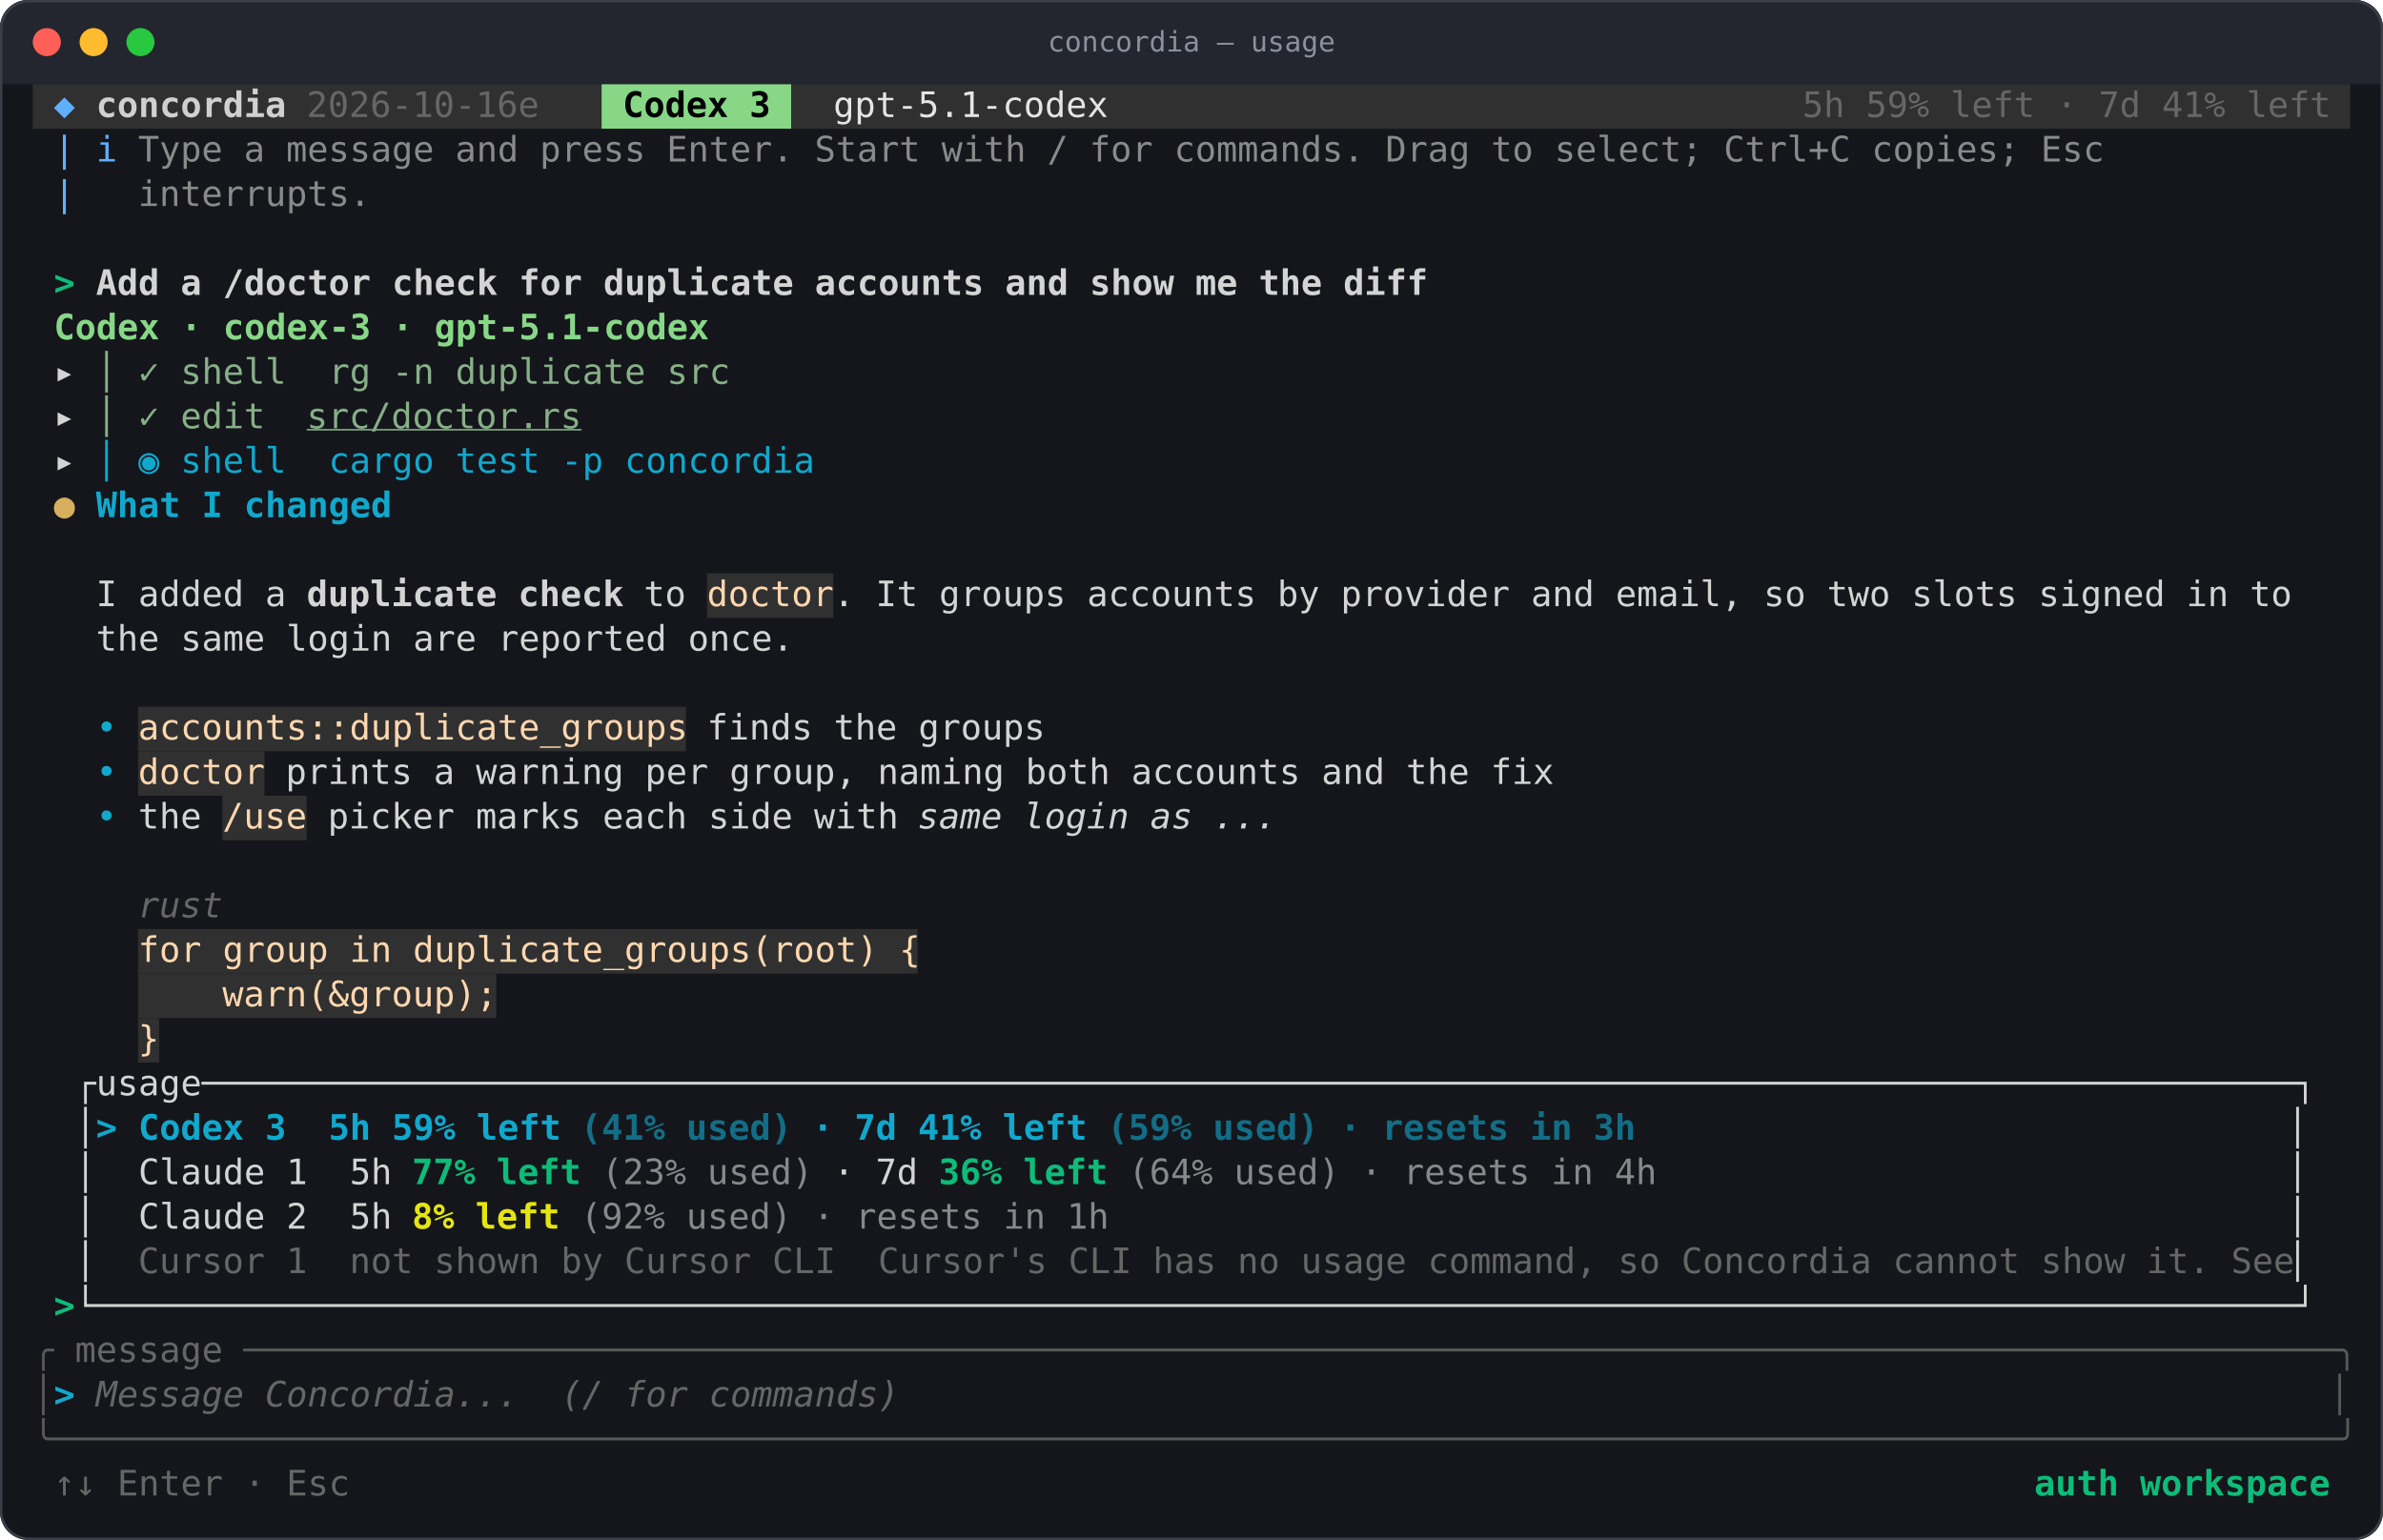
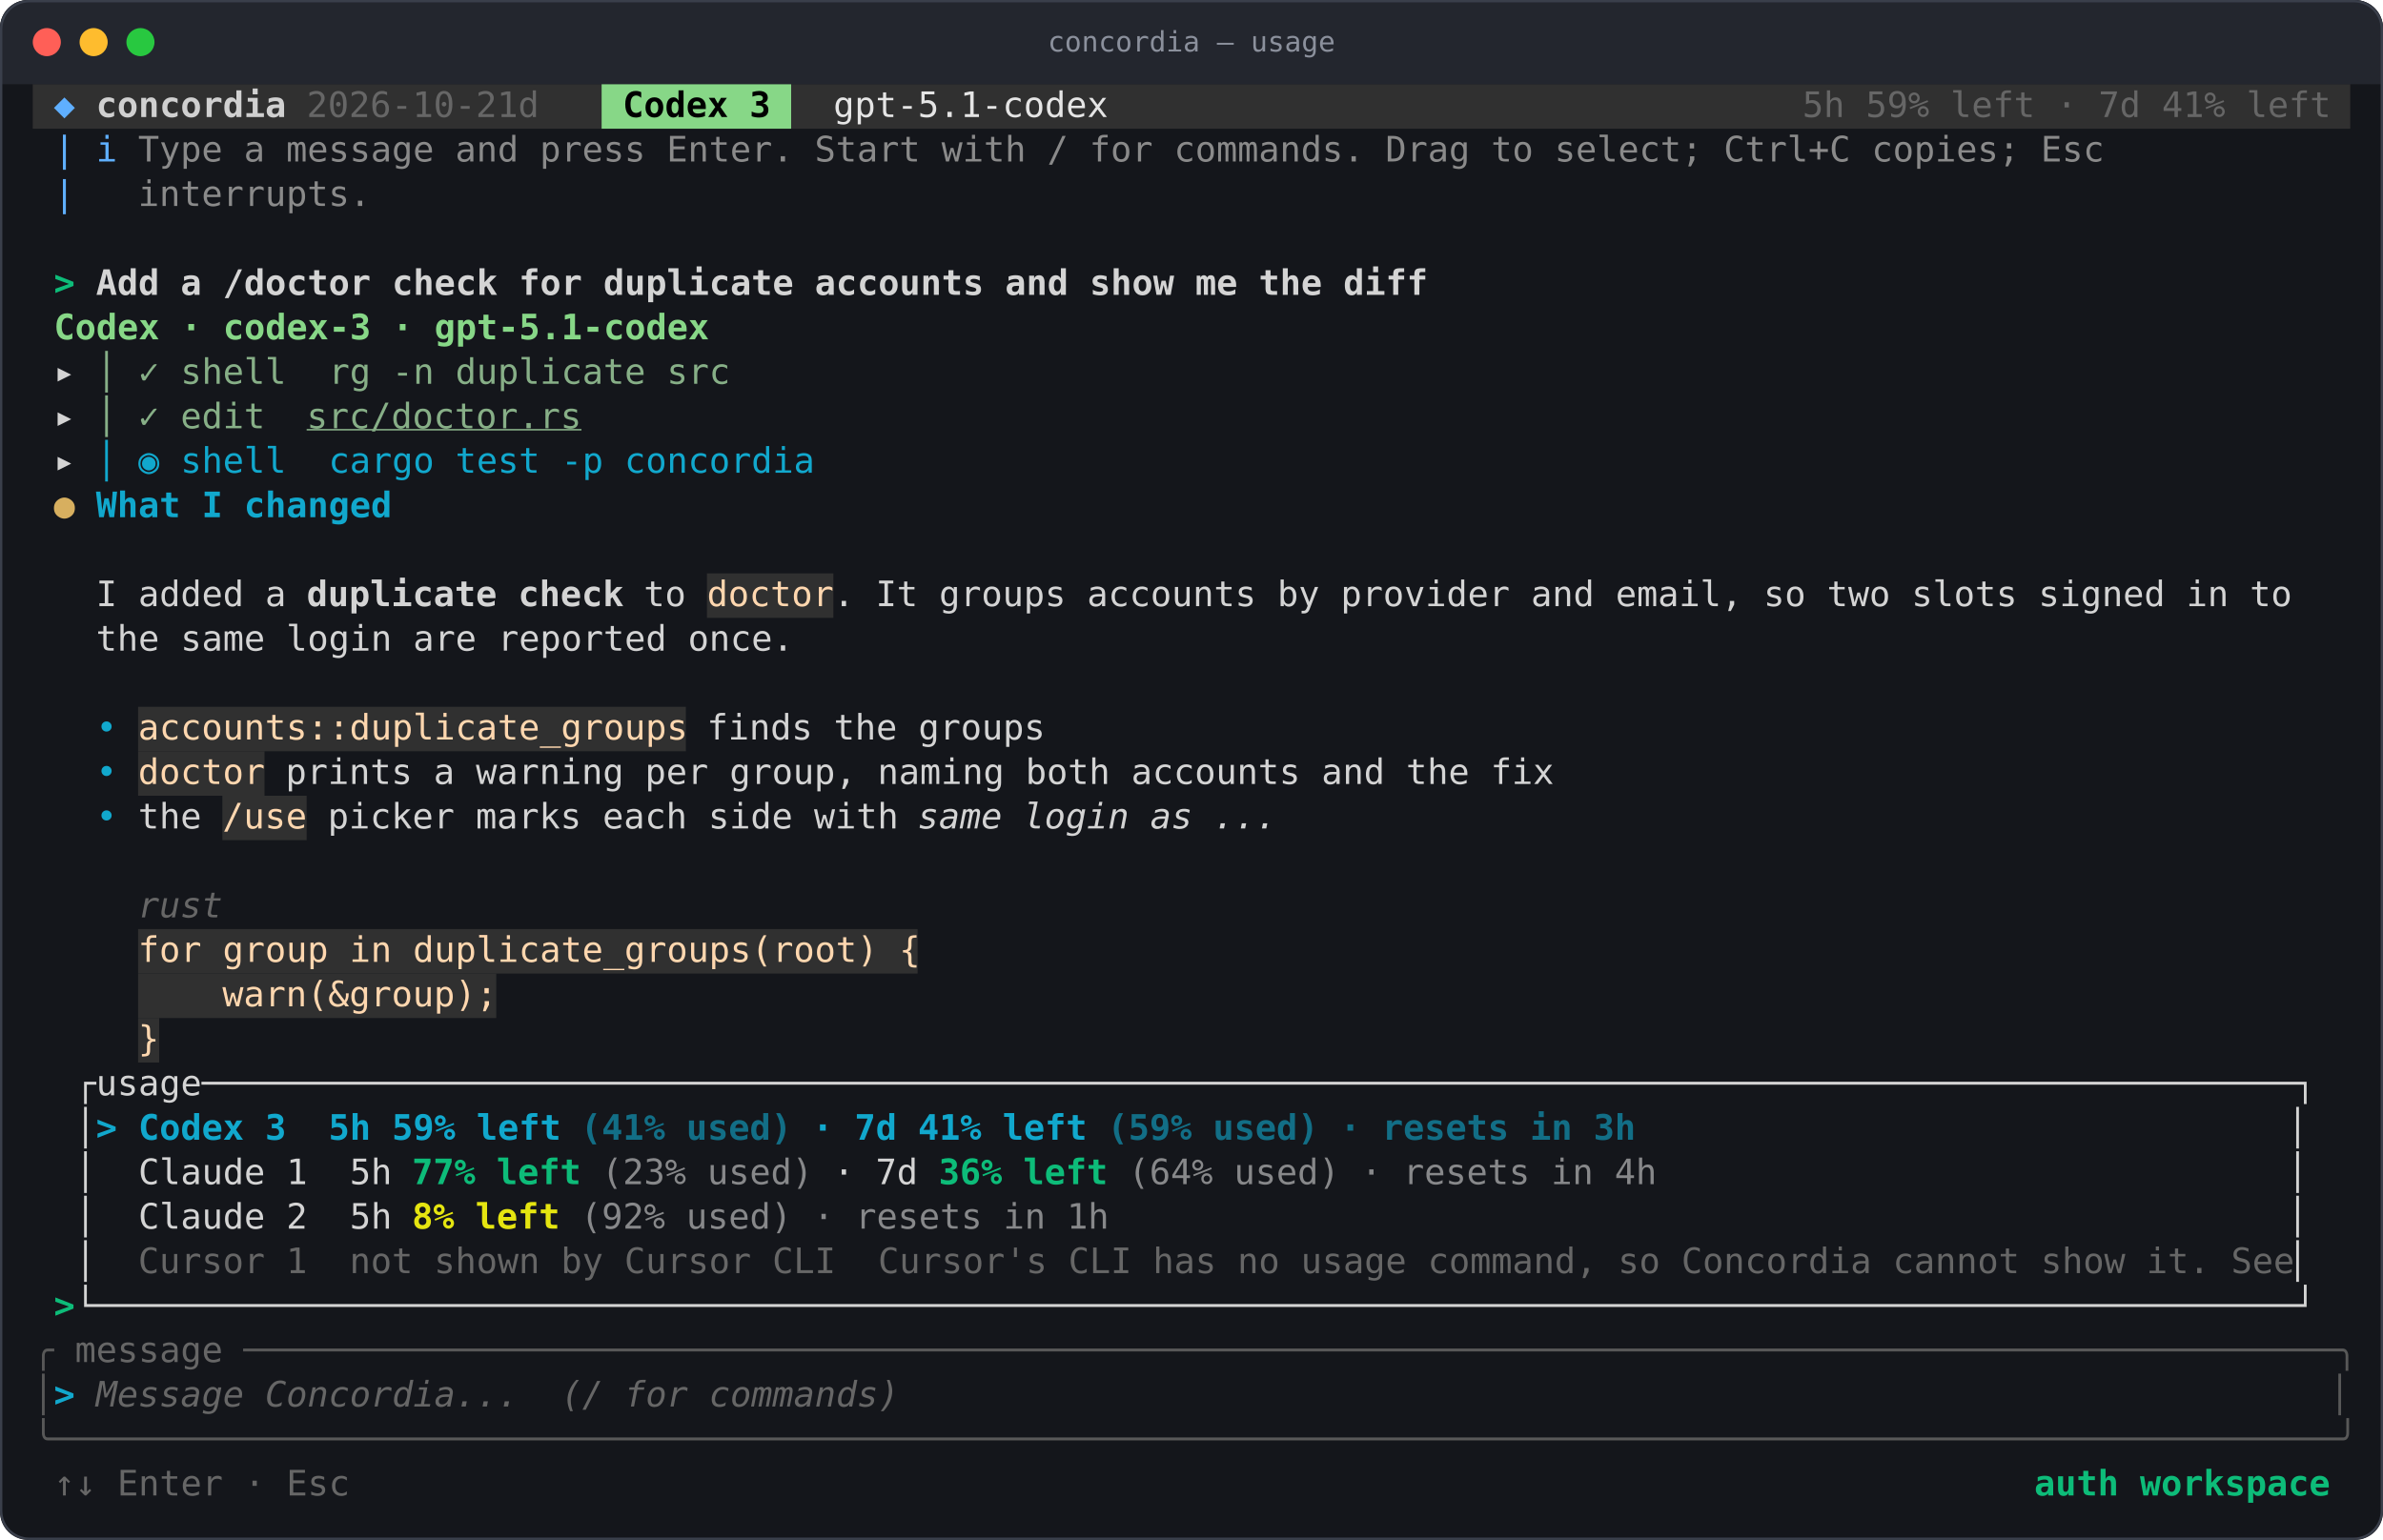
<svg xmlns="http://www.w3.org/2000/svg" width="1018" height="658" viewBox="0 0 1018 658" role="img" aria-label="concordia — usage">
  <defs>
    <clipPath id="win">
      <rect width="1018" height="658" rx="12" />
    </clipPath>
  </defs>
  <g clip-path="url(#win)">
    <rect width="1018" height="658" fill="#14161b" />
    <rect width="1018" height="36" fill="#23262e" />
    <circle cx="20" cy="18" r="6" fill="#ff5f57" />
    <circle cx="40" cy="18" r="6" fill="#febc2e" />
    <circle cx="60" cy="18" r="6" fill="#28c840" />
    <text x="509" y="22" font-family="Cascadia Mono, Consolas, monospace" font-size="12" fill="#8b909c" text-anchor="middle">concordia — usage</text>
    <rect x="14" y="36" width="243" height="19" fill="#303030" />
    <rect x="257" y="36" width="81" height="19" fill="#87d787" />
    <rect x="338" y="36" width="666" height="19" fill="#303030" />
    <rect x="302" y="245" width="54" height="19" fill="#303030" />
    <rect x="59" y="302" width="234" height="19" fill="#303030" />
    <rect x="59" y="321" width="54" height="19" fill="#303030" />
    <rect x="95" y="340" width="36" height="19" fill="#303030" />
    <rect x="59" y="397" width="333" height="19" fill="#303030" />
    <rect x="59" y="416" width="153" height="19" fill="#303030" />
    <rect x="59" y="435" width="9" height="19" fill="#303030" />
    <g font-family="Cascadia Mono, Consolas, monospace" font-size="15" xml:space="preserve">
      <text x="23" y="50" textLength="9" lengthAdjust="spacingAndGlyphs" fill="#5fafff" font-weight="700">◆</text>
      <text x="41" y="50" textLength="81" lengthAdjust="spacingAndGlyphs" fill="#d0d0d0" font-weight="700">concordia</text>
-       <text x="131" y="50" textLength="99" lengthAdjust="spacingAndGlyphs" fill="#666666">2026-10-16e</text>
+       <text x="131" y="50" textLength="99" lengthAdjust="spacingAndGlyphs" fill="#666666">2026-10-21d</text>
      <text x="266" y="50" textLength="63" lengthAdjust="spacingAndGlyphs" fill="#000000" font-weight="700">Codex 3</text>
      <text x="356" y="50" textLength="117" lengthAdjust="spacingAndGlyphs" fill="#e5e5e5">gpt-5.1-codex</text>
      <text x="770" y="50" textLength="225" lengthAdjust="spacingAndGlyphs" fill="#666666">5h 59% left · 7d 41% left</text>
      <text x="23" y="69" textLength="27" lengthAdjust="spacingAndGlyphs" fill="#5fafff">| i</text>
      <text x="59" y="69" textLength="837" lengthAdjust="spacingAndGlyphs" fill="#8a8a8a">Type a message and press Enter. Start with / for commands. Drag to select; Ctrl+C copies; Esc</text>
      <text x="23" y="88" textLength="9" lengthAdjust="spacingAndGlyphs" fill="#5fafff">|</text>
      <text x="59" y="88" textLength="99" lengthAdjust="spacingAndGlyphs" fill="#8a8a8a">interrupts.</text>
      <text x="23" y="126" textLength="9" lengthAdjust="spacingAndGlyphs" fill="#0dbc79" font-weight="700">&gt;</text>
      <text x="41" y="126" textLength="567" lengthAdjust="spacingAndGlyphs" fill="#d4d4d4" font-weight="700">Add a /doctor check for duplicate accounts and show me the diff</text>
      <text x="23" y="145" textLength="279" lengthAdjust="spacingAndGlyphs" fill="#87d787" font-weight="700">Codex · codex-3 · gpt-5.1-codex</text>
      <text x="23" y="164" textLength="9" lengthAdjust="spacingAndGlyphs" fill="#d4d4d4">▸</text>
      <text x="41" y="164" textLength="270" lengthAdjust="spacingAndGlyphs" fill="#87af87">│ ✓ shell  rg -n duplicate src</text>
      <text x="23" y="183" textLength="9" lengthAdjust="spacingAndGlyphs" fill="#d4d4d4">▸</text>
      <text x="41" y="183" textLength="72" lengthAdjust="spacingAndGlyphs" fill="#87af87">│ ✓ edit</text>
      <text x="131" y="183" textLength="117" lengthAdjust="spacingAndGlyphs" fill="#87af87" text-decoration="underline">src/doctor.rs</text>
      <text x="23" y="202" textLength="9" lengthAdjust="spacingAndGlyphs" fill="#d4d4d4">▸</text>
      <text x="41" y="202" textLength="306" lengthAdjust="spacingAndGlyphs" fill="#11a8cd">│ ◉ shell  cargo test -p concordia</text>
      <text x="23" y="221" textLength="9" lengthAdjust="spacingAndGlyphs" fill="#d7af5f">●</text>
      <text x="41" y="221" textLength="126" lengthAdjust="spacingAndGlyphs" fill="#11a8cd" font-weight="700">What I changed</text>
      <text x="41" y="259" textLength="81" lengthAdjust="spacingAndGlyphs" fill="#d4d4d4">I added a</text>
      <text x="131" y="259" textLength="135" lengthAdjust="spacingAndGlyphs" fill="#d4d4d4" font-weight="700">duplicate check</text>
      <text x="275" y="259" textLength="18" lengthAdjust="spacingAndGlyphs" fill="#d4d4d4">to</text>
      <text x="302" y="259" textLength="54" lengthAdjust="spacingAndGlyphs" fill="#ffd7af">doctor</text>
      <text x="356" y="259" textLength="621" lengthAdjust="spacingAndGlyphs" fill="#d4d4d4">. It groups accounts by provider and email, so two slots signed in to</text>
      <text x="41" y="278" textLength="297" lengthAdjust="spacingAndGlyphs" fill="#d4d4d4">the same login are reported once.</text>
      <text x="41" y="316" textLength="9" lengthAdjust="spacingAndGlyphs" fill="#11a8cd">•</text>
      <text x="59" y="316" textLength="234" lengthAdjust="spacingAndGlyphs" fill="#ffd7af">accounts::duplicate_groups</text>
      <text x="302" y="316" textLength="144" lengthAdjust="spacingAndGlyphs" fill="#d4d4d4">finds the groups</text>
      <text x="41" y="335" textLength="9" lengthAdjust="spacingAndGlyphs" fill="#11a8cd">•</text>
      <text x="59" y="335" textLength="54" lengthAdjust="spacingAndGlyphs" fill="#ffd7af">doctor</text>
      <text x="122" y="335" textLength="540" lengthAdjust="spacingAndGlyphs" fill="#d4d4d4">prints a warning per group, naming both accounts and the fix</text>
      <text x="41" y="354" textLength="9" lengthAdjust="spacingAndGlyphs" fill="#11a8cd">•</text>
      <text x="59" y="354" textLength="27" lengthAdjust="spacingAndGlyphs" fill="#d4d4d4">the</text>
      <text x="95" y="354" textLength="36" lengthAdjust="spacingAndGlyphs" fill="#ffd7af">/use</text>
      <text x="140" y="354" textLength="243" lengthAdjust="spacingAndGlyphs" fill="#d4d4d4">picker marks each side with</text>
      <text x="392" y="354" textLength="153" lengthAdjust="spacingAndGlyphs" fill="#d4d4d4" font-style="italic">same login as ...</text>
      <text x="59" y="392" textLength="36" lengthAdjust="spacingAndGlyphs" fill="#666666" font-style="italic">rust</text>
      <text x="59" y="411" textLength="333" lengthAdjust="spacingAndGlyphs" fill="#ffd7af">for group in duplicate_groups(root) {</text>
      <text x="95" y="430" textLength="117" lengthAdjust="spacingAndGlyphs" fill="#ffd7af">warn(&amp;group);</text>
      <text x="59" y="449" textLength="9" lengthAdjust="spacingAndGlyphs" fill="#ffd7af">}</text>
      <text x="32" y="468" textLength="954" lengthAdjust="spacingAndGlyphs" fill="#d4d4d4">┌usage───────────────────────────────────────────────────────────────────────────────────────────────────┐</text>
      <text x="32" y="487" textLength="9" lengthAdjust="spacingAndGlyphs" fill="#d4d4d4">│</text>
      <text x="41" y="487" textLength="198" lengthAdjust="spacingAndGlyphs" fill="#11a8cd" font-weight="700">&gt; Codex 3  5h 59% left</text>
      <text x="248" y="487" textLength="90" lengthAdjust="spacingAndGlyphs" fill="#11a8cd" font-weight="700" fill-opacity="0.6">(41% used)</text>
      <text x="347" y="487" textLength="117" lengthAdjust="spacingAndGlyphs" fill="#11a8cd" font-weight="700">· 7d 41% left</text>
      <text x="473" y="487" textLength="225" lengthAdjust="spacingAndGlyphs" fill="#11a8cd" font-weight="700" fill-opacity="0.6">(59% used) · resets in 3h</text>
      <text x="977" y="487" textLength="9" lengthAdjust="spacingAndGlyphs" fill="#d4d4d4">│</text>
      <text x="32" y="506" textLength="135" lengthAdjust="spacingAndGlyphs" fill="#d4d4d4">│  Claude 1  5h</text>
      <text x="176" y="506" textLength="72" lengthAdjust="spacingAndGlyphs" fill="#0dbc79" font-weight="700">77% left</text>
      <text x="257" y="506" textLength="90" lengthAdjust="spacingAndGlyphs" fill="#d4d4d4" fill-opacity="0.6">(23% used)</text>
      <text x="356" y="506" textLength="36" lengthAdjust="spacingAndGlyphs" fill="#d4d4d4">· 7d</text>
      <text x="401" y="506" textLength="72" lengthAdjust="spacingAndGlyphs" fill="#0dbc79" font-weight="700">36% left</text>
      <text x="482" y="506" textLength="225" lengthAdjust="spacingAndGlyphs" fill="#d4d4d4" fill-opacity="0.6">(64% used) · resets in 4h</text>
      <text x="977" y="506" textLength="9" lengthAdjust="spacingAndGlyphs" fill="#d4d4d4">│</text>
      <text x="32" y="525" textLength="135" lengthAdjust="spacingAndGlyphs" fill="#d4d4d4">│  Claude 2  5h</text>
      <text x="176" y="525" textLength="63" lengthAdjust="spacingAndGlyphs" fill="#e5e510" font-weight="700">8% left</text>
      <text x="248" y="525" textLength="225" lengthAdjust="spacingAndGlyphs" fill="#d4d4d4" fill-opacity="0.6">(92% used) · resets in 1h</text>
      <text x="977" y="525" textLength="9" lengthAdjust="spacingAndGlyphs" fill="#d4d4d4">│</text>
      <text x="32" y="544" textLength="9" lengthAdjust="spacingAndGlyphs" fill="#d4d4d4">│</text>
      <text x="59" y="544" textLength="918" lengthAdjust="spacingAndGlyphs" fill="#666666">Cursor 1  not shown by Cursor CLI  Cursor's CLI has no usage command, so Concordia cannot show it. See</text>
      <text x="977" y="544" textLength="9" lengthAdjust="spacingAndGlyphs" fill="#d4d4d4">│</text>
      <text x="23" y="563" textLength="9" lengthAdjust="spacingAndGlyphs" fill="#0dbc79" font-weight="700">&gt;</text>
      <text x="32" y="563" textLength="954" lengthAdjust="spacingAndGlyphs" fill="#d4d4d4">└────────────────────────────────────────────────────────────────────────────────────────────────────────┘</text>
      <text x="14" y="582" textLength="9" lengthAdjust="spacingAndGlyphs" fill="#585858">╭</text>
      <text x="32" y="582" textLength="63" lengthAdjust="spacingAndGlyphs" fill="#666666">message</text>
      <text x="104" y="582" textLength="900" lengthAdjust="spacingAndGlyphs" fill="#585858">───────────────────────────────────────────────────────────────────────────────────────────────────╮</text>
      <text x="14" y="601" textLength="9" lengthAdjust="spacingAndGlyphs" fill="#585858">│</text>
      <text x="23" y="601" textLength="9" lengthAdjust="spacingAndGlyphs" fill="#11a8cd" font-weight="700">&gt;</text>
      <text x="41" y="601" textLength="342" lengthAdjust="spacingAndGlyphs" fill="#666666" font-style="italic">Message Concordia...  (/ for commands)</text>
      <text x="995" y="601" textLength="9" lengthAdjust="spacingAndGlyphs" fill="#585858">│</text>
      <text x="14" y="620" textLength="990" lengthAdjust="spacingAndGlyphs" fill="#585858">╰────────────────────────────────────────────────────────────────────────────────────────────────────────────╯</text>
      <text x="23" y="639" textLength="126" lengthAdjust="spacingAndGlyphs" fill="#666666">↑↓ Enter · Esc</text>
      <text x="869" y="639" textLength="126" lengthAdjust="spacingAndGlyphs" fill="#0dbc79" font-weight="700">auth workspace</text>
    </g>
  </g>
  <rect x="0.5" y="0.5" width="1017" height="657" rx="12" fill="none" stroke="#3a3f4b" />
</svg>
